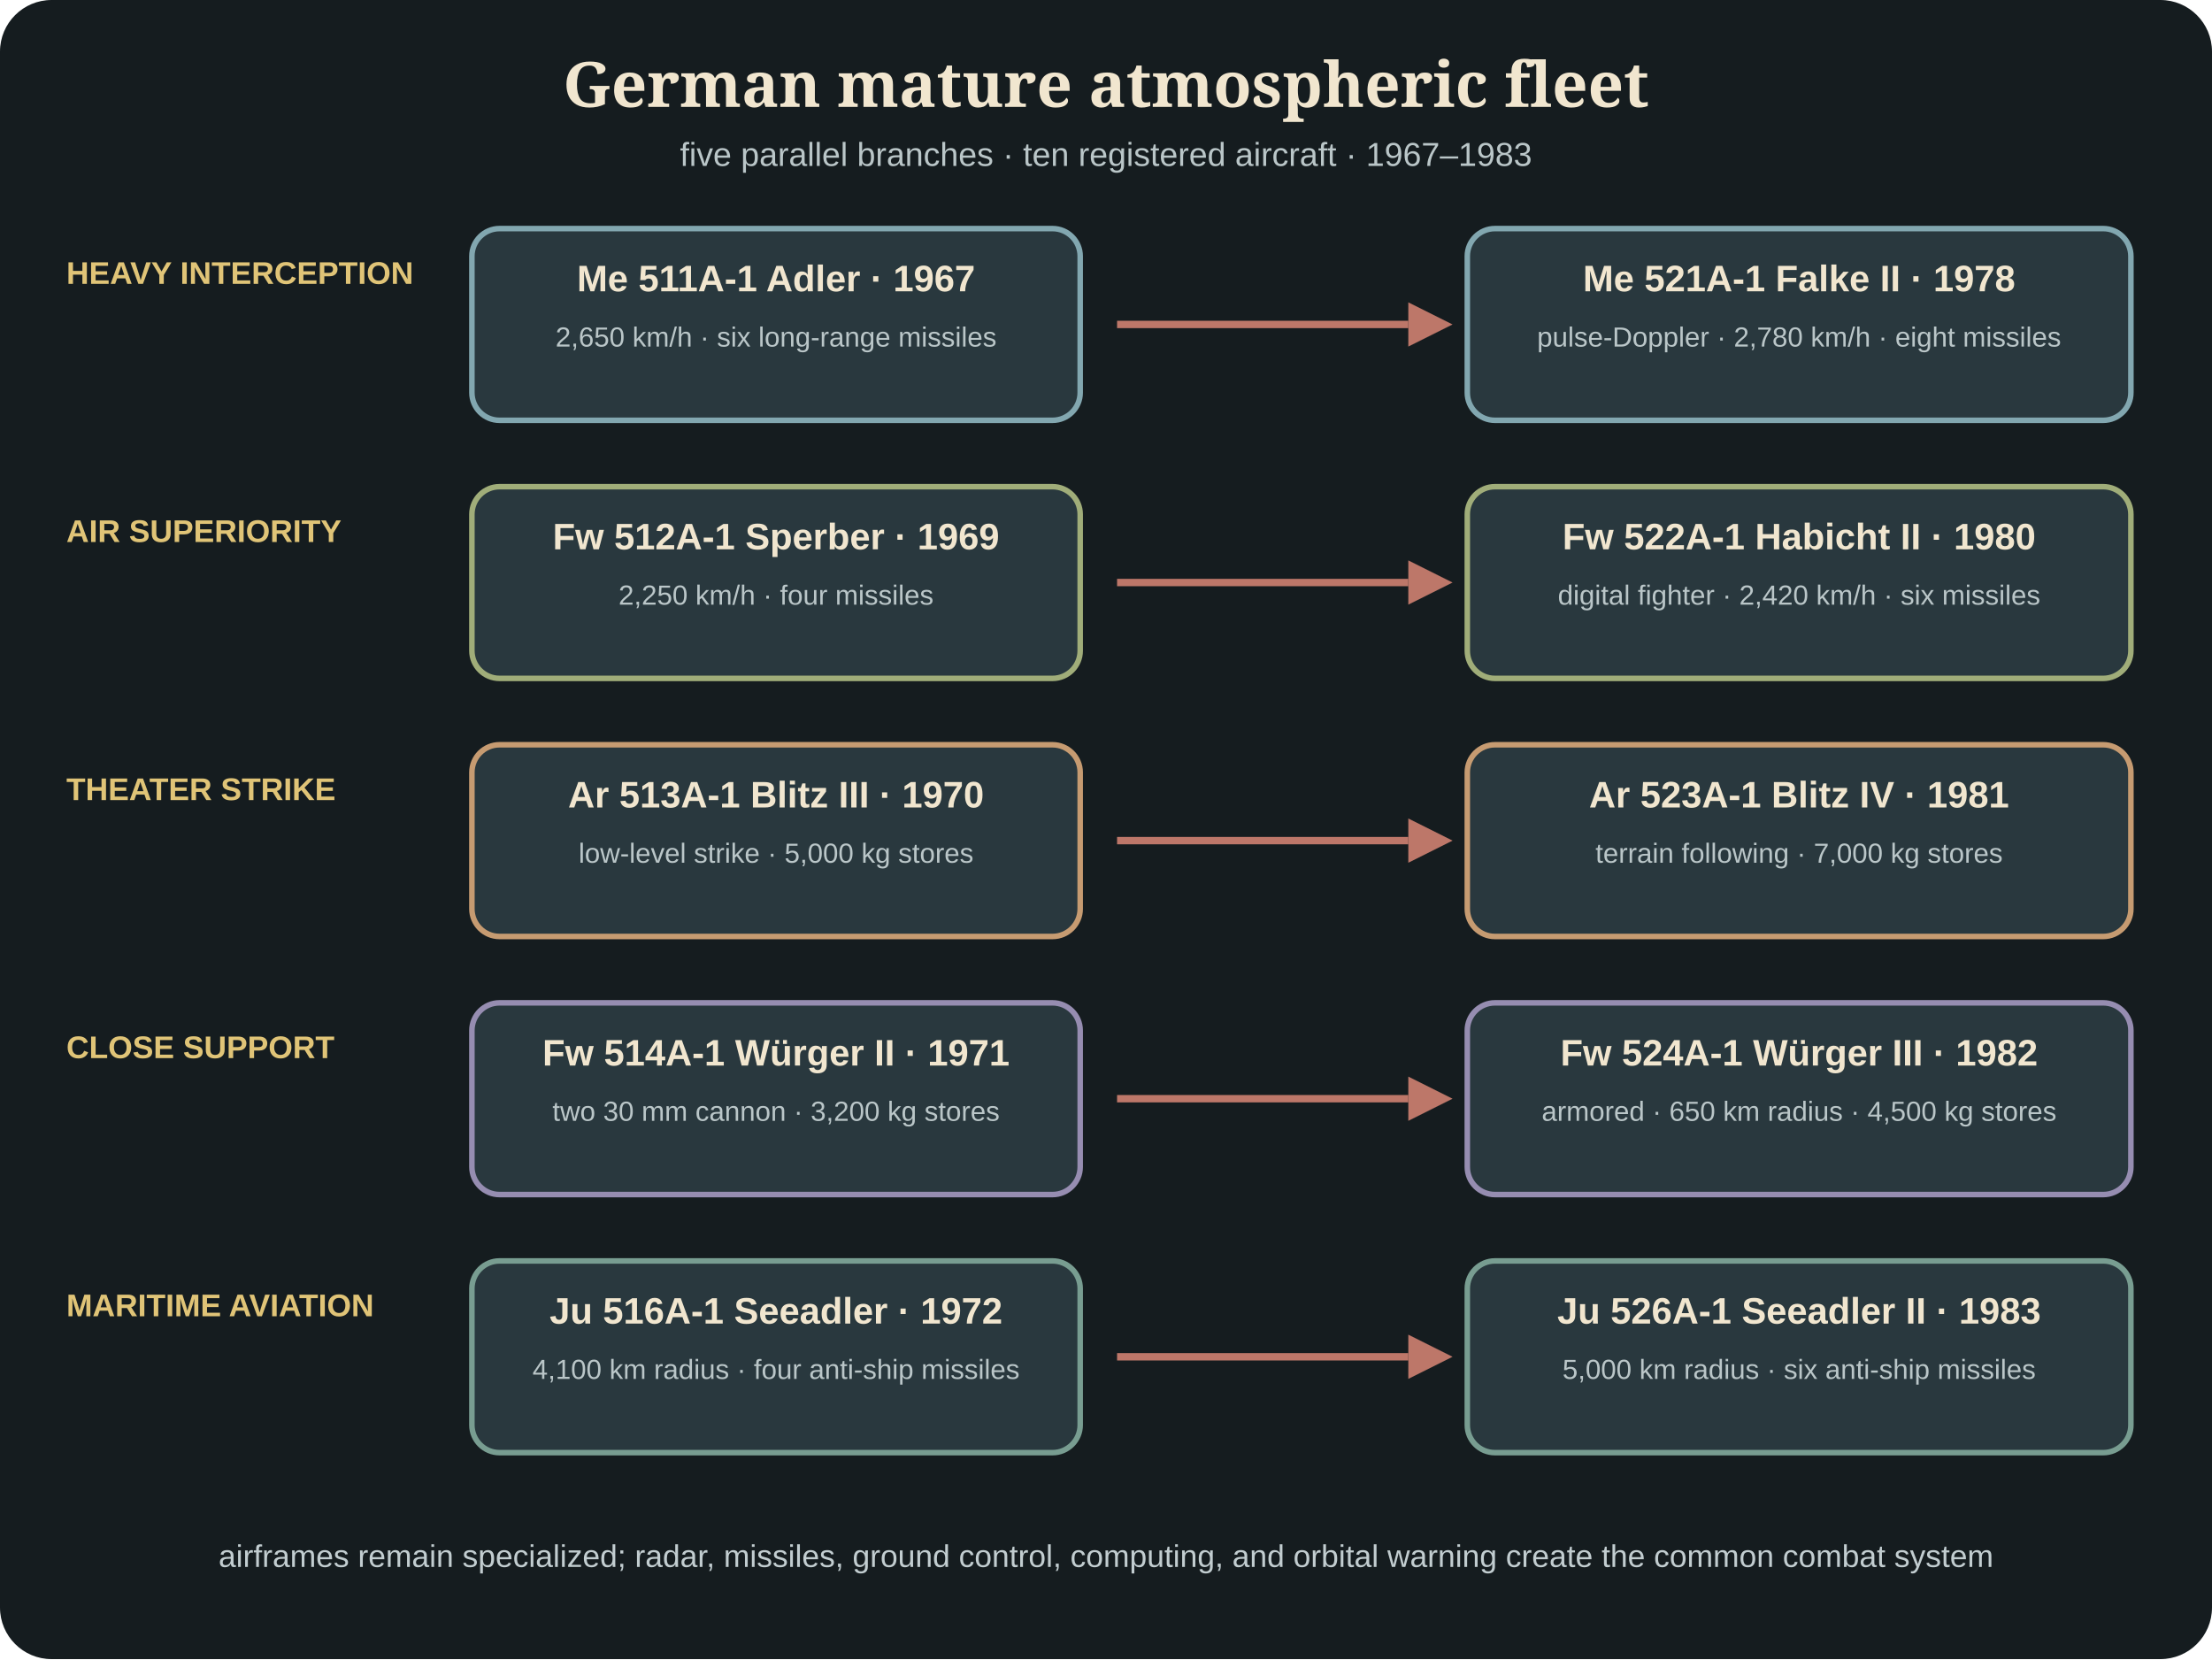
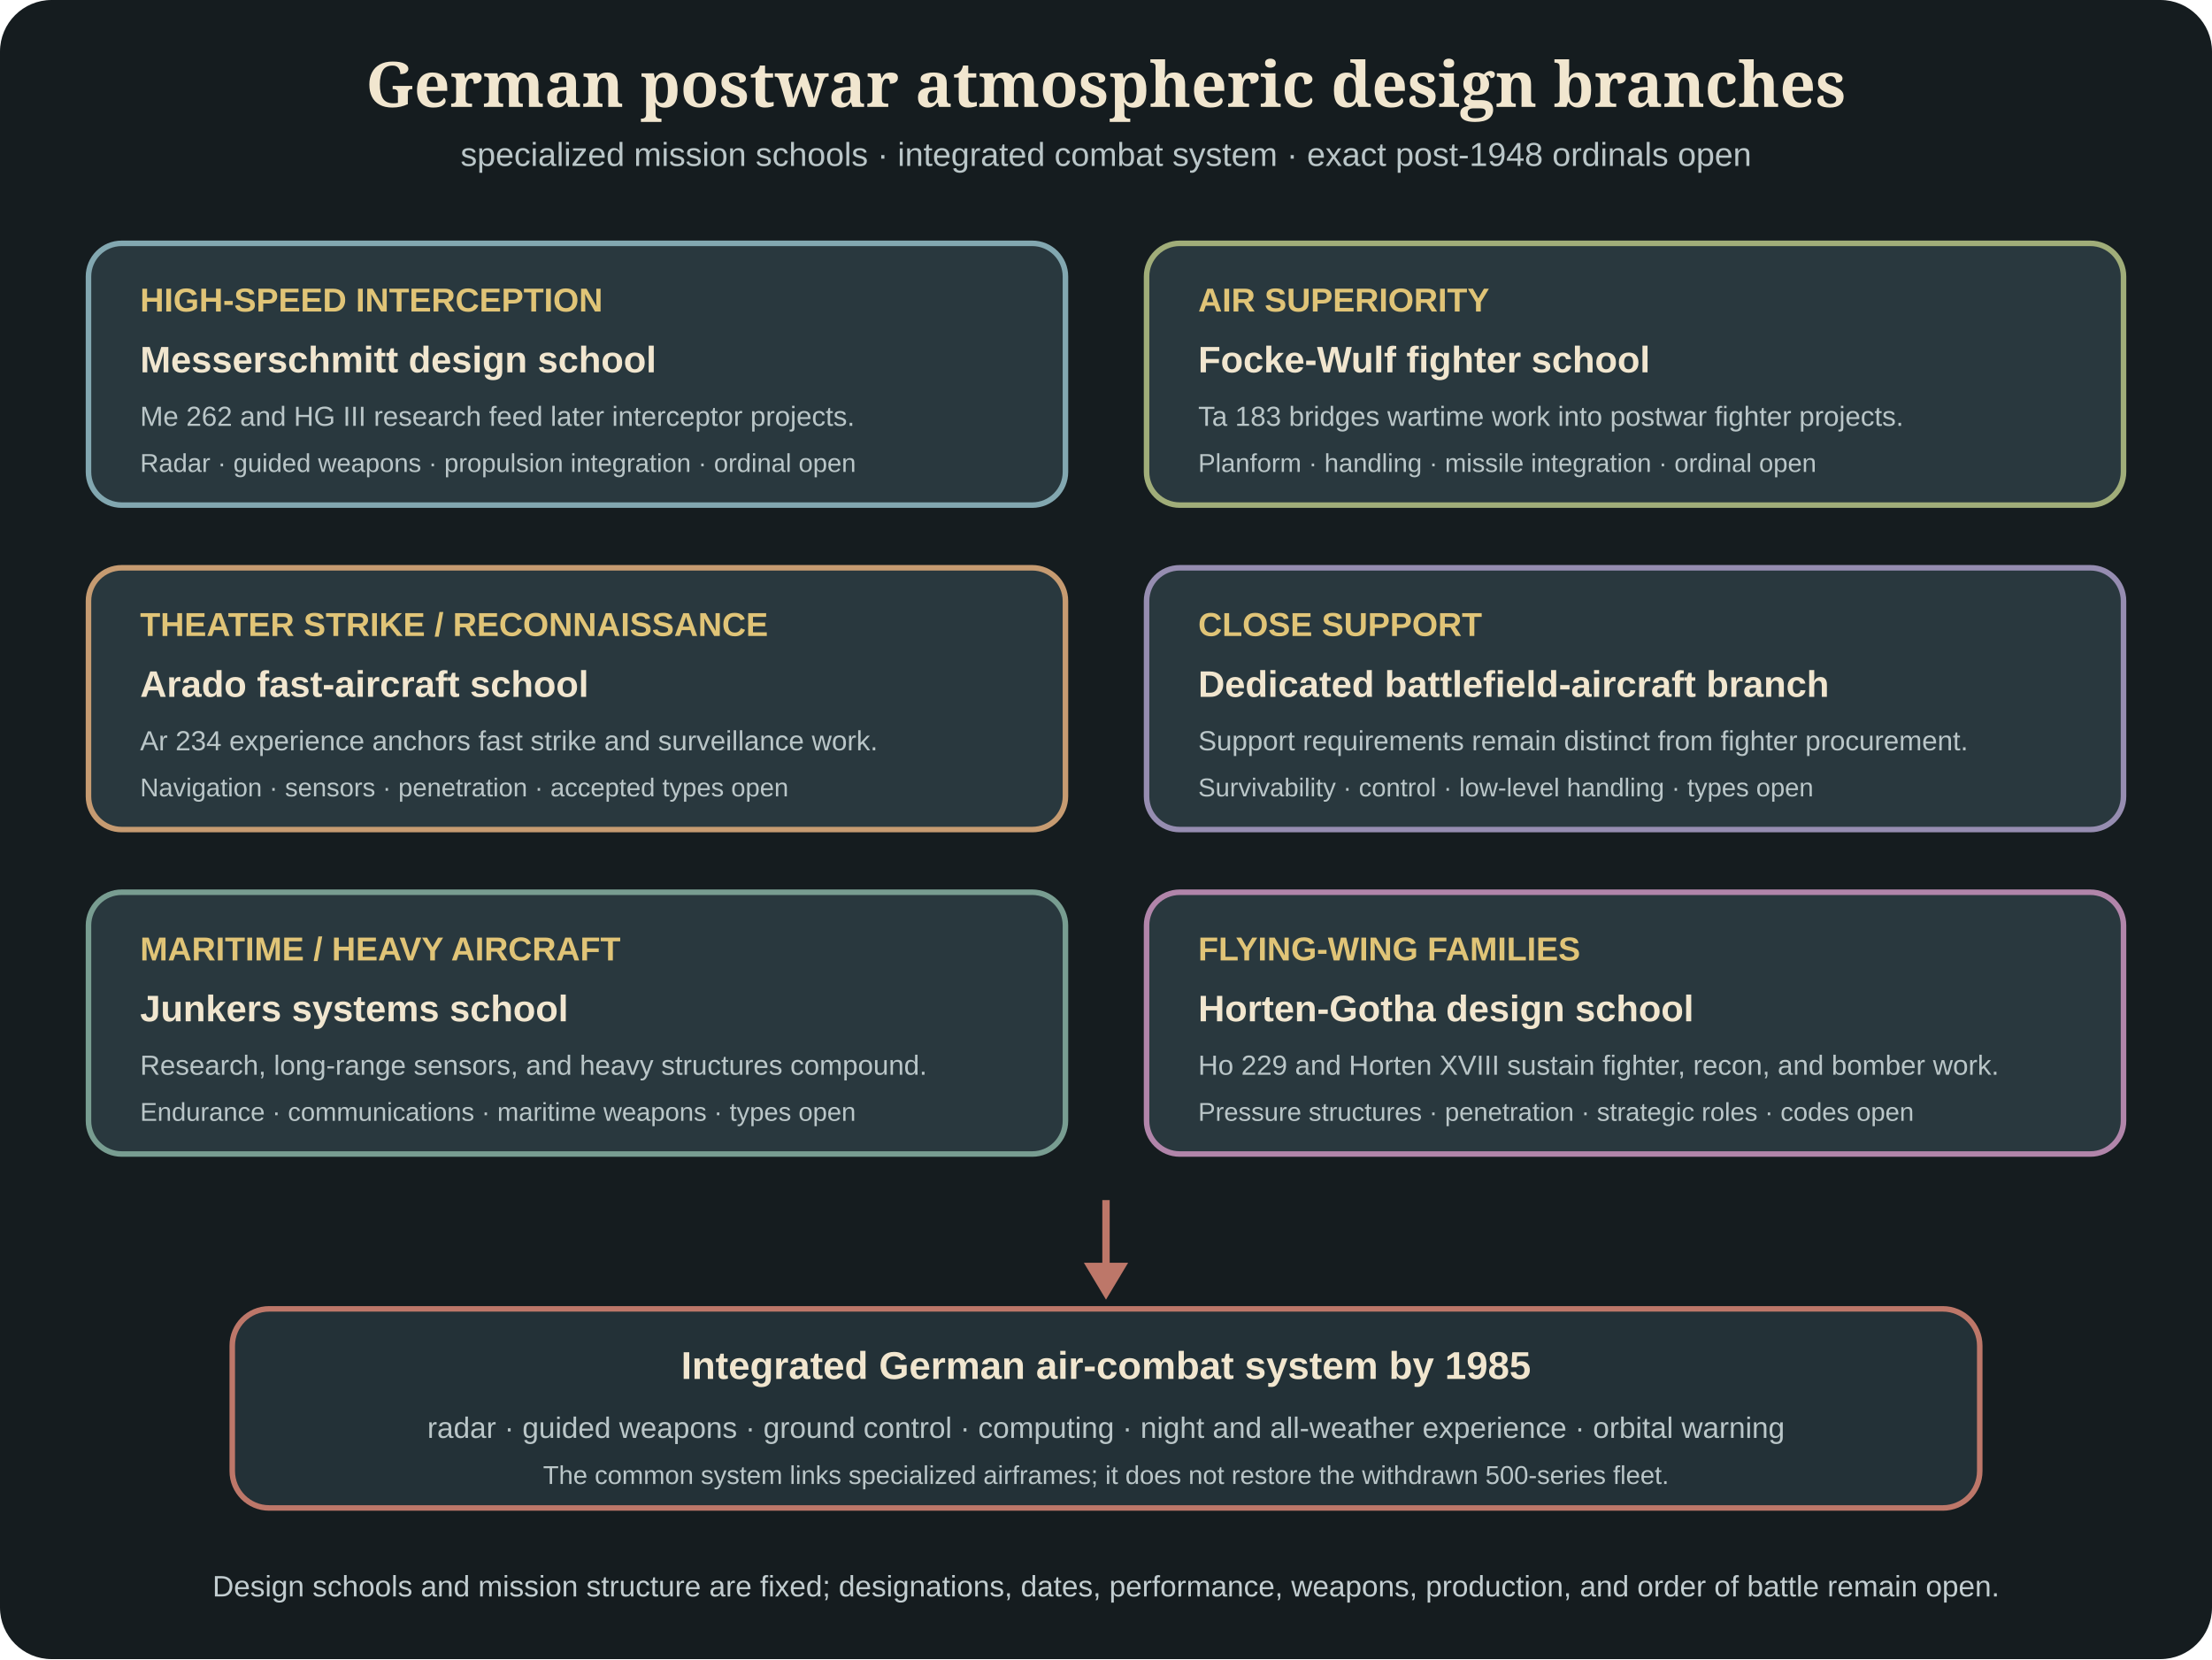
<svg xmlns="http://www.w3.org/2000/svg" width="1200" height="900" viewBox="0 0 1200 900" role="img" aria-labelledby="title desc">
  <rect width="1200" height="900" rx="28" fill="#151c1f" />
-   <text x="600" y="58" text-anchor="middle" fill="#f1e6cf" font-family="Georgia,serif" font-size="34" font-weight="700">German mature atmospheric fleet</text>
-   <text x="600" y="90" text-anchor="middle" fill="#bac6c8" font-family="Arial,sans-serif" font-size="18">five parallel branches · ten registered aircraft · 1967–1983</text>
+   <text x="600" y="58" text-anchor="middle" fill="#f1e6cf" font-family="Georgia,serif" font-size="34" font-weight="700">German postwar atmospheric design branches</text>
+   <text x="600" y="90" text-anchor="middle" fill="#bac6c8" font-family="Arial,sans-serif" font-size="18">specialized mission schools · integrated combat system · exact post-1948 ordinals open</text>
  <g font-family="Arial,sans-serif">
-     <g transform="translate(36 124)">
-       <text x="0" y="30" fill="#e0c477" font-size="17" font-weight="700">HEAVY INTERCEPTION</text>
-       <rect x="220" width="330" height="104" rx="15" fill="#29383e" stroke="#82a7b0" stroke-width="3" />
-       <text x="385" y="34" text-anchor="middle" fill="#f1e6cf" font-size="20" font-weight="700">Me 511A-1 Adler · 1967</text>
-       <text x="385" y="64" text-anchor="middle" fill="#bac6c8" font-size="15">2,650 km/h · six long-range missiles</text>
-       <rect x="760" width="360" height="104" rx="15" fill="#29383e" stroke="#82a7b0" stroke-width="3" />
-       <text x="940" y="34" text-anchor="middle" fill="#f1e6cf" font-size="20" font-weight="700">Me 521A-1 Falke II · 1978</text>
-       <text x="940" y="64" text-anchor="middle" fill="#bac6c8" font-size="15">pulse-Doppler · 2,780 km/h · eight missiles</text>
-       <line x1="570" y1="52" x2="728" y2="52" stroke="#bd7769" stroke-width="4" />
-       <polygon points="728,40 752,52 728,64" fill="#bd7769" />
+     <g transform="translate(48 132)">
+       <rect width="530" height="142" rx="18" fill="#29383e" stroke="#82a7b0" stroke-width="3" />
+       <text x="28" y="37" fill="#e0c477" font-size="18" font-weight="700">HIGH-SPEED INTERCEPTION</text>
+       <text x="28" y="70" fill="#f1e6cf" font-size="20" font-weight="700">Messerschmitt design school</text>
+       <text x="28" y="99" fill="#bac6c8" font-size="15">Me 262 and HG III research feed later interceptor projects.</text>
+       <text x="28" y="124" fill="#bac6c8" font-size="14">Radar · guided weapons · propulsion integration · ordinal open</text>
    </g>
-     <g transform="translate(36 264)">
-       <text x="0" y="30" fill="#e0c477" font-size="17" font-weight="700">AIR SUPERIORITY</text>
-       <rect x="220" width="330" height="104" rx="15" fill="#29383e" stroke="#a0ad79" stroke-width="3" />
-       <text x="385" y="34" text-anchor="middle" fill="#f1e6cf" font-size="20" font-weight="700">Fw 512A-1 Sperber · 1969</text>
-       <text x="385" y="64" text-anchor="middle" fill="#bac6c8" font-size="15">2,250 km/h · four missiles</text>
-       <rect x="760" width="360" height="104" rx="15" fill="#29383e" stroke="#a0ad79" stroke-width="3" />
-       <text x="940" y="34" text-anchor="middle" fill="#f1e6cf" font-size="20" font-weight="700">Fw 522A-1 Habicht II · 1980</text>
-       <text x="940" y="64" text-anchor="middle" fill="#bac6c8" font-size="15">digital fighter · 2,420 km/h · six missiles</text>
-       <line x1="570" y1="52" x2="728" y2="52" stroke="#bd7769" stroke-width="4" />
-       <polygon points="728,40 752,52 728,64" fill="#bd7769" />
+     <g transform="translate(622 132)">
+       <rect width="530" height="142" rx="18" fill="#29383e" stroke="#a0ad79" stroke-width="3" />
+       <text x="28" y="37" fill="#e0c477" font-size="18" font-weight="700">AIR SUPERIORITY</text>
+       <text x="28" y="70" fill="#f1e6cf" font-size="20" font-weight="700">Focke-Wulf fighter school</text>
+       <text x="28" y="99" fill="#bac6c8" font-size="15">Ta 183 bridges wartime work into postwar fighter projects.</text>
+       <text x="28" y="124" fill="#bac6c8" font-size="14">Planform · handling · missile integration · ordinal open</text>
    </g>
-     <g transform="translate(36 404)">
-       <text x="0" y="30" fill="#e0c477" font-size="17" font-weight="700">THEATER STRIKE</text>
-       <rect x="220" width="330" height="104" rx="15" fill="#29383e" stroke="#c69b71" stroke-width="3" />
-       <text x="385" y="34" text-anchor="middle" fill="#f1e6cf" font-size="20" font-weight="700">Ar 513A-1 Blitz III · 1970</text>
-       <text x="385" y="64" text-anchor="middle" fill="#bac6c8" font-size="15">low-level strike · 5,000 kg stores</text>
-       <rect x="760" width="360" height="104" rx="15" fill="#29383e" stroke="#c69b71" stroke-width="3" />
-       <text x="940" y="34" text-anchor="middle" fill="#f1e6cf" font-size="20" font-weight="700">Ar 523A-1 Blitz IV · 1981</text>
-       <text x="940" y="64" text-anchor="middle" fill="#bac6c8" font-size="15">terrain following · 7,000 kg stores</text>
-       <line x1="570" y1="52" x2="728" y2="52" stroke="#bd7769" stroke-width="4" />
-       <polygon points="728,40 752,52 728,64" fill="#bd7769" />
+     <g transform="translate(48 308)">
+       <rect width="530" height="142" rx="18" fill="#29383e" stroke="#c69b71" stroke-width="3" />
+       <text x="28" y="37" fill="#e0c477" font-size="18" font-weight="700">THEATER STRIKE / RECONNAISSANCE</text>
+       <text x="28" y="70" fill="#f1e6cf" font-size="20" font-weight="700">Arado fast-aircraft school</text>
+       <text x="28" y="99" fill="#bac6c8" font-size="15">Ar 234 experience anchors fast strike and surveillance work.</text>
+       <text x="28" y="124" fill="#bac6c8" font-size="14">Navigation · sensors · penetration · accepted types open</text>
    </g>
-     <g transform="translate(36 544)">
-       <text x="0" y="30" fill="#e0c477" font-size="17" font-weight="700">CLOSE SUPPORT</text>
-       <rect x="220" width="330" height="104" rx="15" fill="#29383e" stroke="#968db1" stroke-width="3" />
-       <text x="385" y="34" text-anchor="middle" fill="#f1e6cf" font-size="20" font-weight="700">Fw 514A-1 Würger II · 1971</text>
-       <text x="385" y="64" text-anchor="middle" fill="#bac6c8" font-size="15">two 30 mm cannon · 3,200 kg stores</text>
-       <rect x="760" width="360" height="104" rx="15" fill="#29383e" stroke="#968db1" stroke-width="3" />
-       <text x="940" y="34" text-anchor="middle" fill="#f1e6cf" font-size="20" font-weight="700">Fw 524A-1 Würger III · 1982</text>
-       <text x="940" y="64" text-anchor="middle" fill="#bac6c8" font-size="15">armored · 650 km radius · 4,500 kg stores</text>
-       <line x1="570" y1="52" x2="728" y2="52" stroke="#bd7769" stroke-width="4" />
-       <polygon points="728,40 752,52 728,64" fill="#bd7769" />
+     <g transform="translate(622 308)">
+       <rect width="530" height="142" rx="18" fill="#29383e" stroke="#968db1" stroke-width="3" />
+       <text x="28" y="37" fill="#e0c477" font-size="18" font-weight="700">CLOSE SUPPORT</text>
+       <text x="28" y="70" fill="#f1e6cf" font-size="20" font-weight="700">Dedicated battlefield-aircraft branch</text>
+       <text x="28" y="99" fill="#bac6c8" font-size="15">Support requirements remain distinct from fighter procurement.</text>
+       <text x="28" y="124" fill="#bac6c8" font-size="14">Survivability · control · low-level handling · types open</text>
    </g>
-     <g transform="translate(36 684)">
-       <text x="0" y="30" fill="#e0c477" font-size="17" font-weight="700">MARITIME AVIATION</text>
-       <rect x="220" width="330" height="104" rx="15" fill="#29383e" stroke="#789d91" stroke-width="3" />
-       <text x="385" y="34" text-anchor="middle" fill="#f1e6cf" font-size="20" font-weight="700">Ju 516A-1 Seeadler · 1972</text>
-       <text x="385" y="64" text-anchor="middle" fill="#bac6c8" font-size="15">4,100 km radius · four anti-ship missiles</text>
-       <rect x="760" width="360" height="104" rx="15" fill="#29383e" stroke="#789d91" stroke-width="3" />
-       <text x="940" y="34" text-anchor="middle" fill="#f1e6cf" font-size="20" font-weight="700">Ju 526A-1 Seeadler II · 1983</text>
-       <text x="940" y="64" text-anchor="middle" fill="#bac6c8" font-size="15">5,000 km radius · six anti-ship missiles</text>
-       <line x1="570" y1="52" x2="728" y2="52" stroke="#bd7769" stroke-width="4" />
-       <polygon points="728,40 752,52 728,64" fill="#bd7769" />
+     <g transform="translate(48 484)">
+       <rect width="530" height="142" rx="18" fill="#29383e" stroke="#789d91" stroke-width="3" />
+       <text x="28" y="37" fill="#e0c477" font-size="18" font-weight="700">MARITIME / HEAVY AIRCRAFT</text>
+       <text x="28" y="70" fill="#f1e6cf" font-size="20" font-weight="700">Junkers systems school</text>
+       <text x="28" y="99" fill="#bac6c8" font-size="15">Research, long-range sensors, and heavy structures compound.</text>
+       <text x="28" y="124" fill="#bac6c8" font-size="14">Endurance · communications · maritime weapons · types open</text>
+     </g>
+     <g transform="translate(622 484)">
+       <rect width="530" height="142" rx="18" fill="#29383e" stroke="#b185aa" stroke-width="3" />
+       <text x="28" y="37" fill="#e0c477" font-size="18" font-weight="700">FLYING-WING FAMILIES</text>
+       <text x="28" y="70" fill="#f1e6cf" font-size="20" font-weight="700">Horten-Gotha design school</text>
+       <text x="28" y="99" fill="#bac6c8" font-size="15">Ho 229 and Horten XVIII sustain fighter, recon, and bomber work.</text>
+       <text x="28" y="124" fill="#bac6c8" font-size="14">Pressure structures · penetration · strategic roles · codes open</text>
    </g>
  </g>
-   <text x="600" y="850" text-anchor="middle" fill="#c2cdd0" font-family="Arial,sans-serif" font-size="17">airframes remain specialized; radar, missiles, ground control, computing, and orbital warning create the common combat system</text>
+   <path d="M600 651 V697" stroke="#bd7769" stroke-width="4" />
+   <polygon points="588,685 600,705 612,685" fill="#bd7769" />
+   <rect x="126" y="710" width="948" height="108" rx="20" fill="#233137" stroke="#bd7769" stroke-width="3" />
+   <text x="600" y="748" text-anchor="middle" fill="#f1e6cf" font-family="Arial,sans-serif" font-size="21" font-weight="700">Integrated German air-combat system by 1985</text>
+   <text x="600" y="780" text-anchor="middle" fill="#bac6c8" font-family="Arial,sans-serif" font-size="16">radar · guided weapons · ground control · computing · night and all-weather experience · orbital warning</text>
+   <text x="600" y="805" text-anchor="middle" fill="#bac6c8" font-family="Arial,sans-serif" font-size="14">The common system links specialized airframes; it does not restore the withdrawn 500-series fleet.</text>
+   <text x="600" y="866" text-anchor="middle" fill="#c2cdd0" font-family="Arial,sans-serif" font-size="16">Design schools and mission structure are fixed; designations, dates, performance, weapons, production, and order of battle remain open.</text>
</svg>
